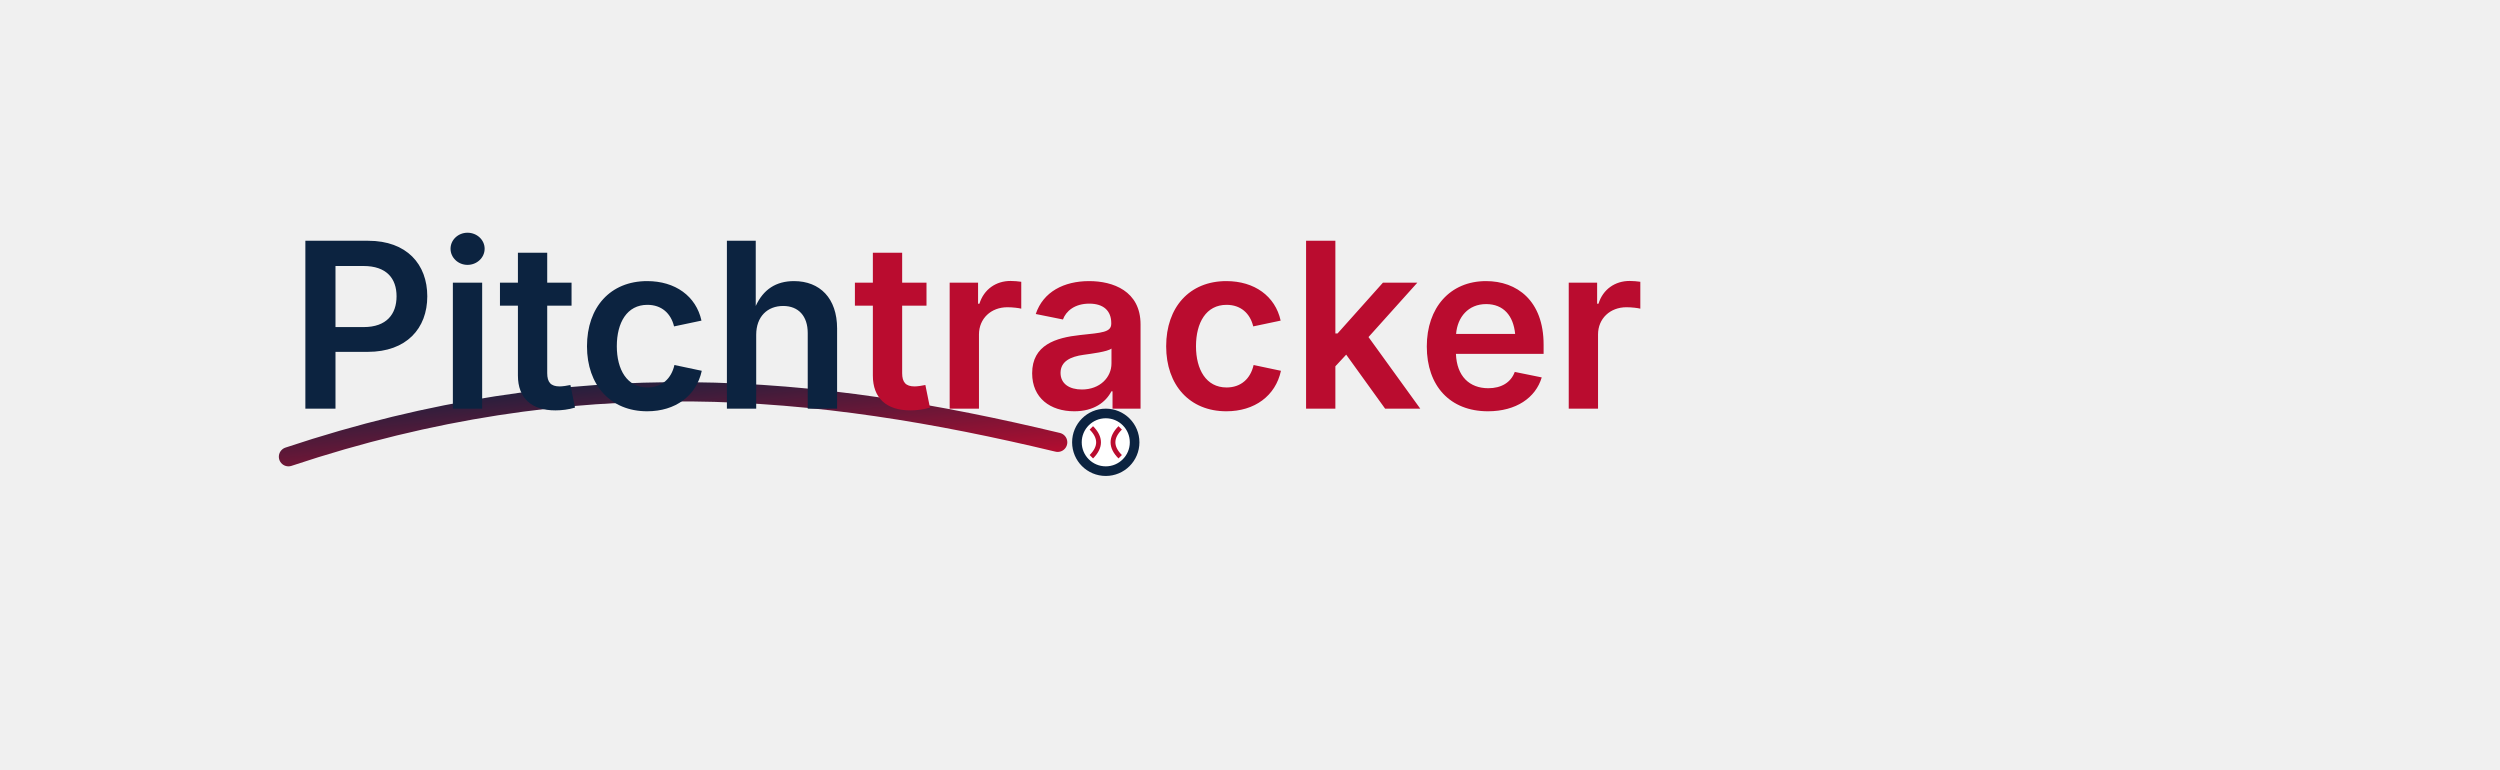
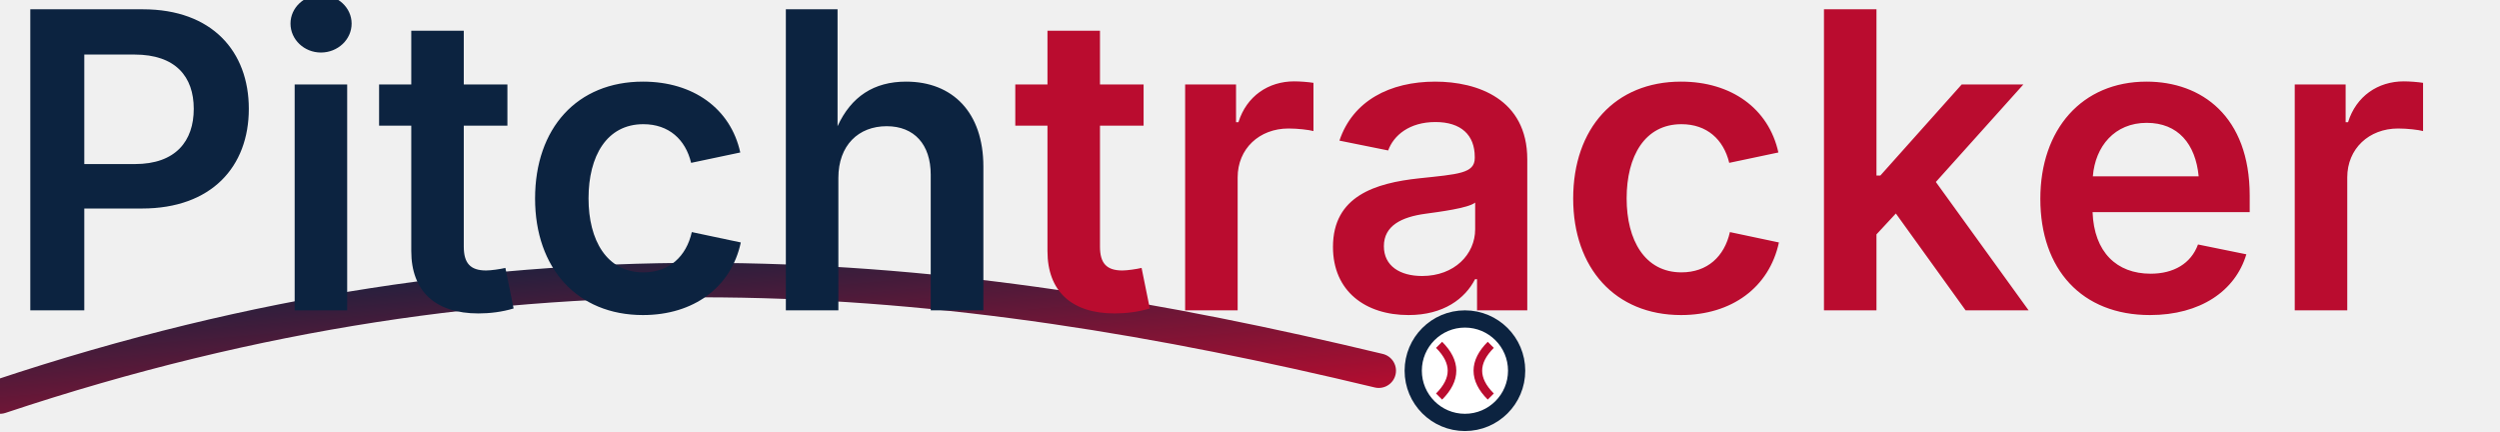
- <svg xmlns="http://www.w3.org/2000/svg" width="100%" viewBox="0 0 520 160">
+ <svg xmlns="http://www.w3.org/2000/svg" width="100%" viewBox="60 49 290 50">
  <defs>
    <linearGradient id="pitchLine" x1="0%" y1="0%" x2="100%" y2="100%">
      <stop offset="0%" stop-color="#0C2340" />
      <stop offset="100%" stop-color="#BA0C2F" />
    </linearGradient>
  </defs>
  <path d="M60,95             C120,75 170,80 220,92" fill="none" stroke="url(#pitchLine)" stroke-width="4" stroke-linecap="round" />
  <circle cx="230" cy="92" r="6" fill="#ffffff" stroke="#0C2340" stroke-width="2" />
  <path d="M227,89 Q230,92 227,95" stroke="#BA0C2F" fill="none" stroke-width="1" />
  <path d="M233,89 Q230,92 233,95" stroke="#BA0C2F" fill="none" stroke-width="1" />
  <text x="60" y="85" font-family="Inter, Arial, sans-serif" font-size="48" font-weight="600" fill="#0C2340">
    Pitch<tspan fill="#BA0C2F">tracker</tspan>
  </text>
</svg>
